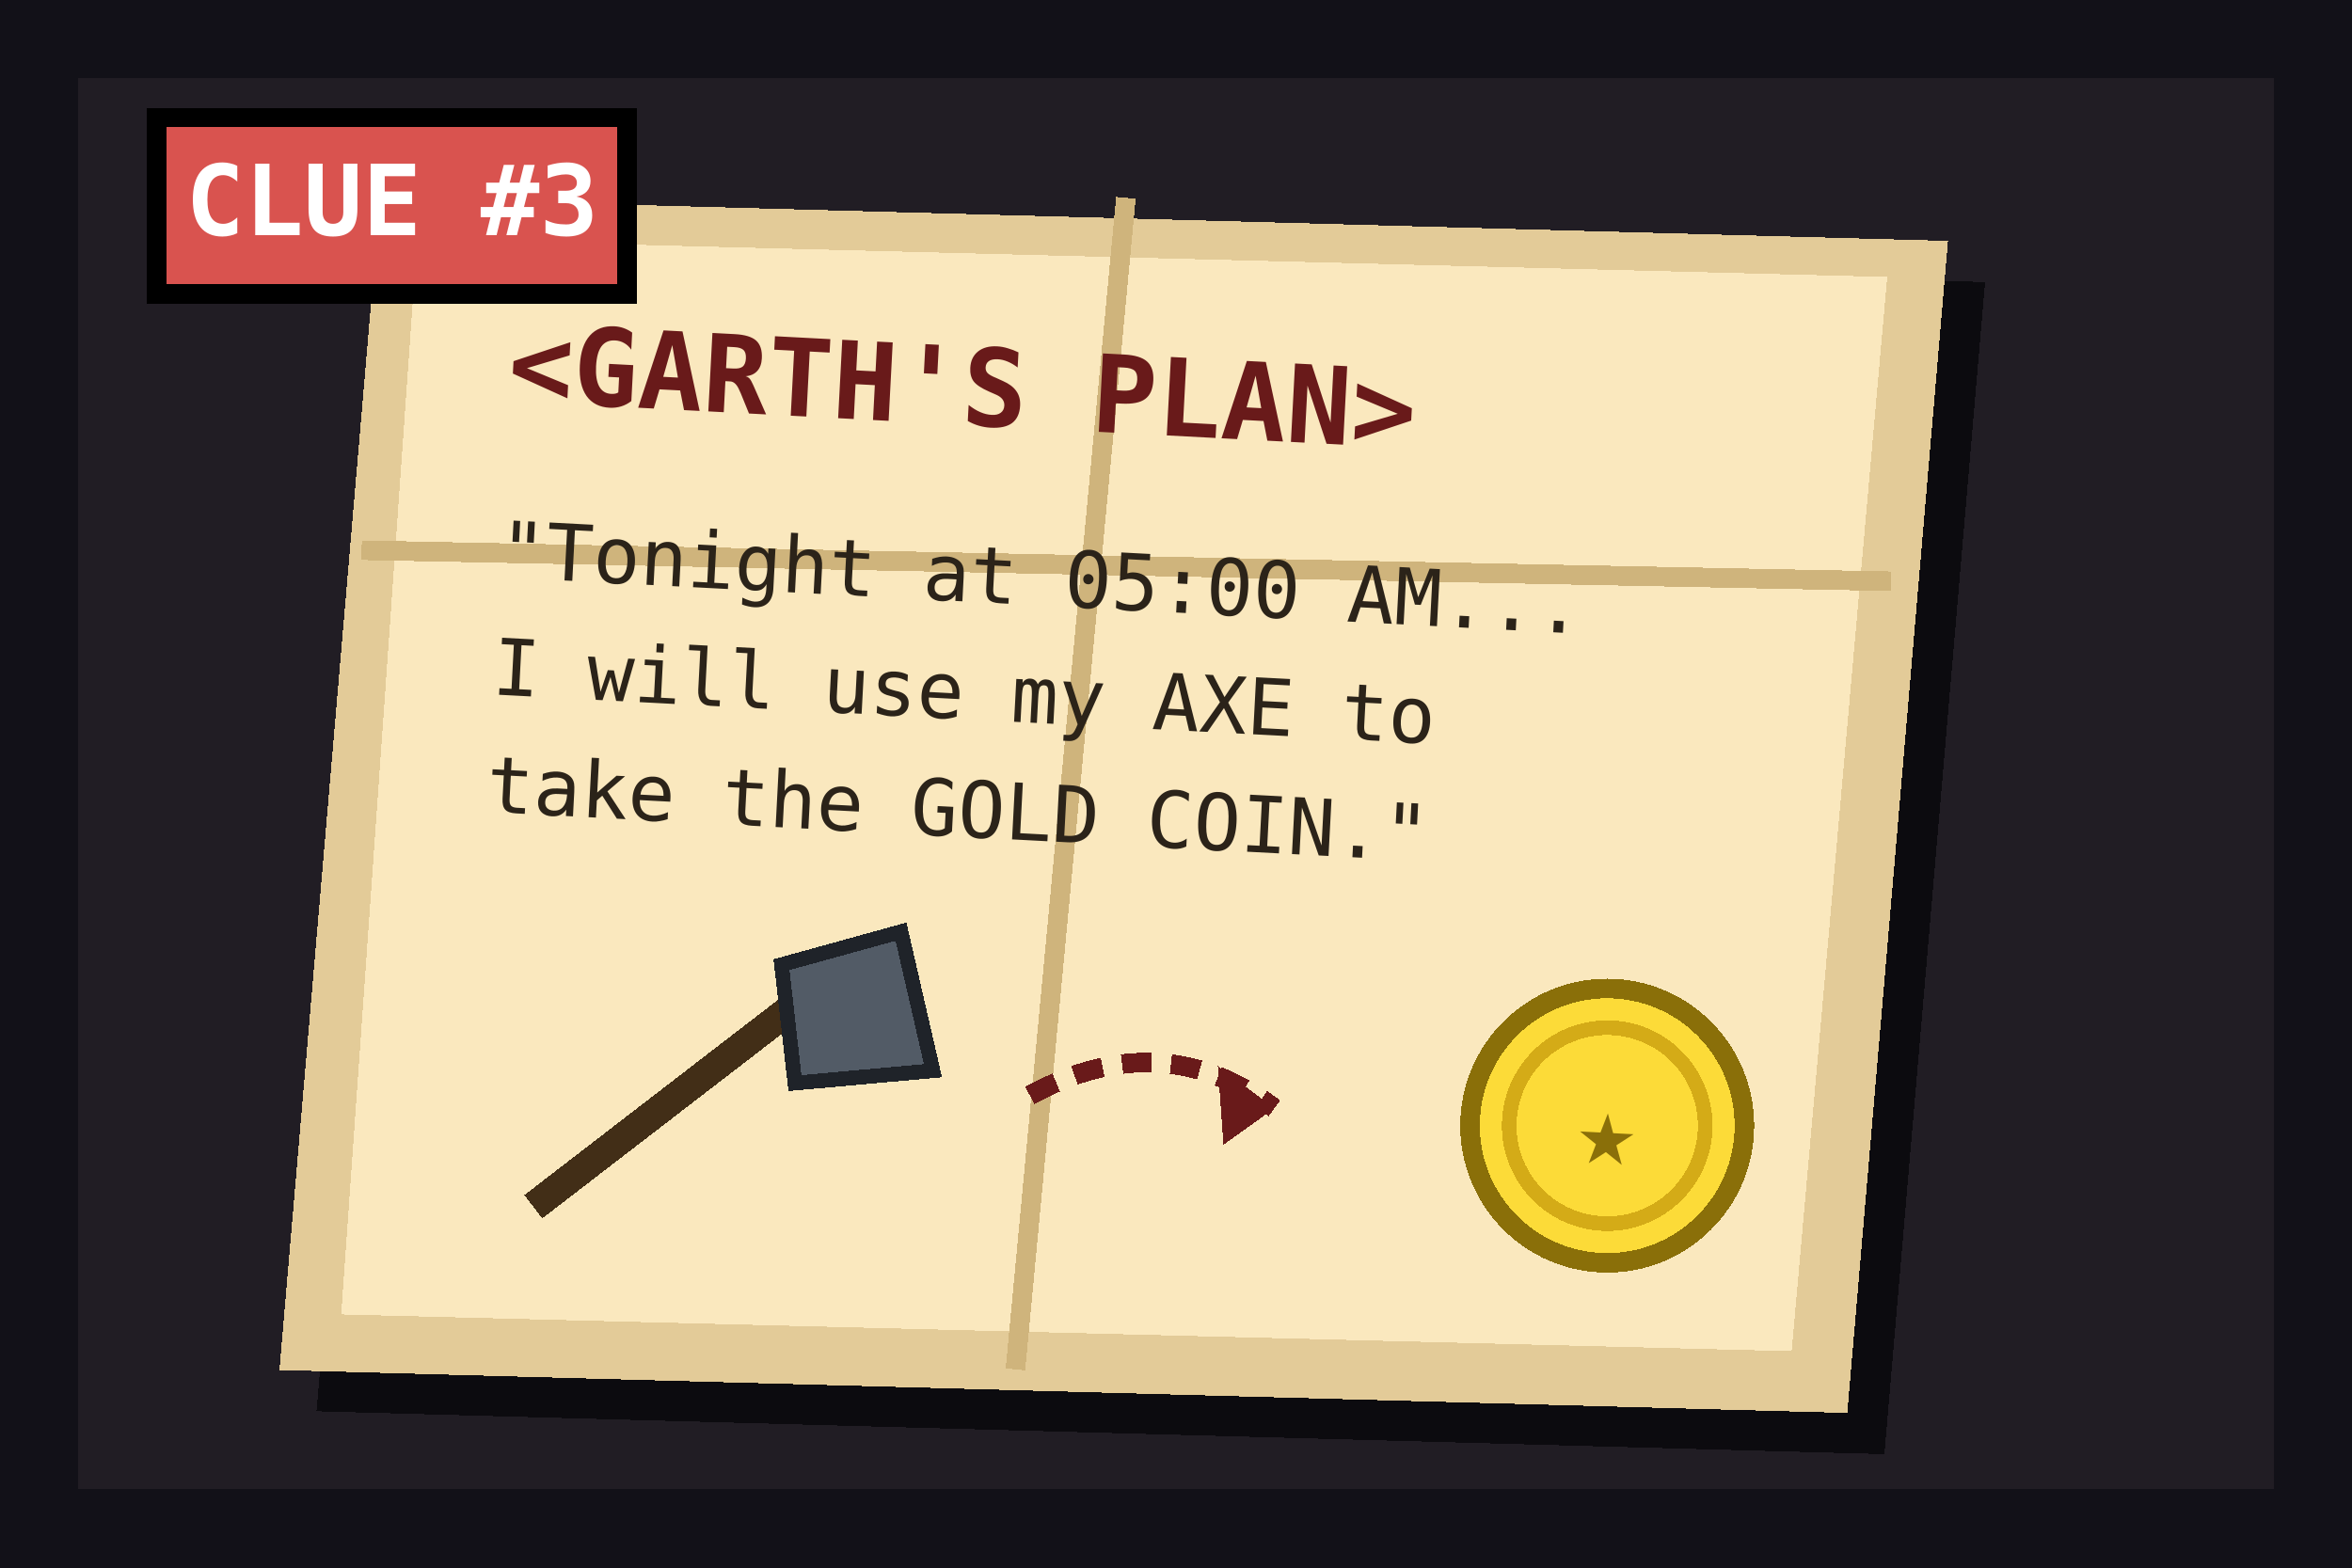
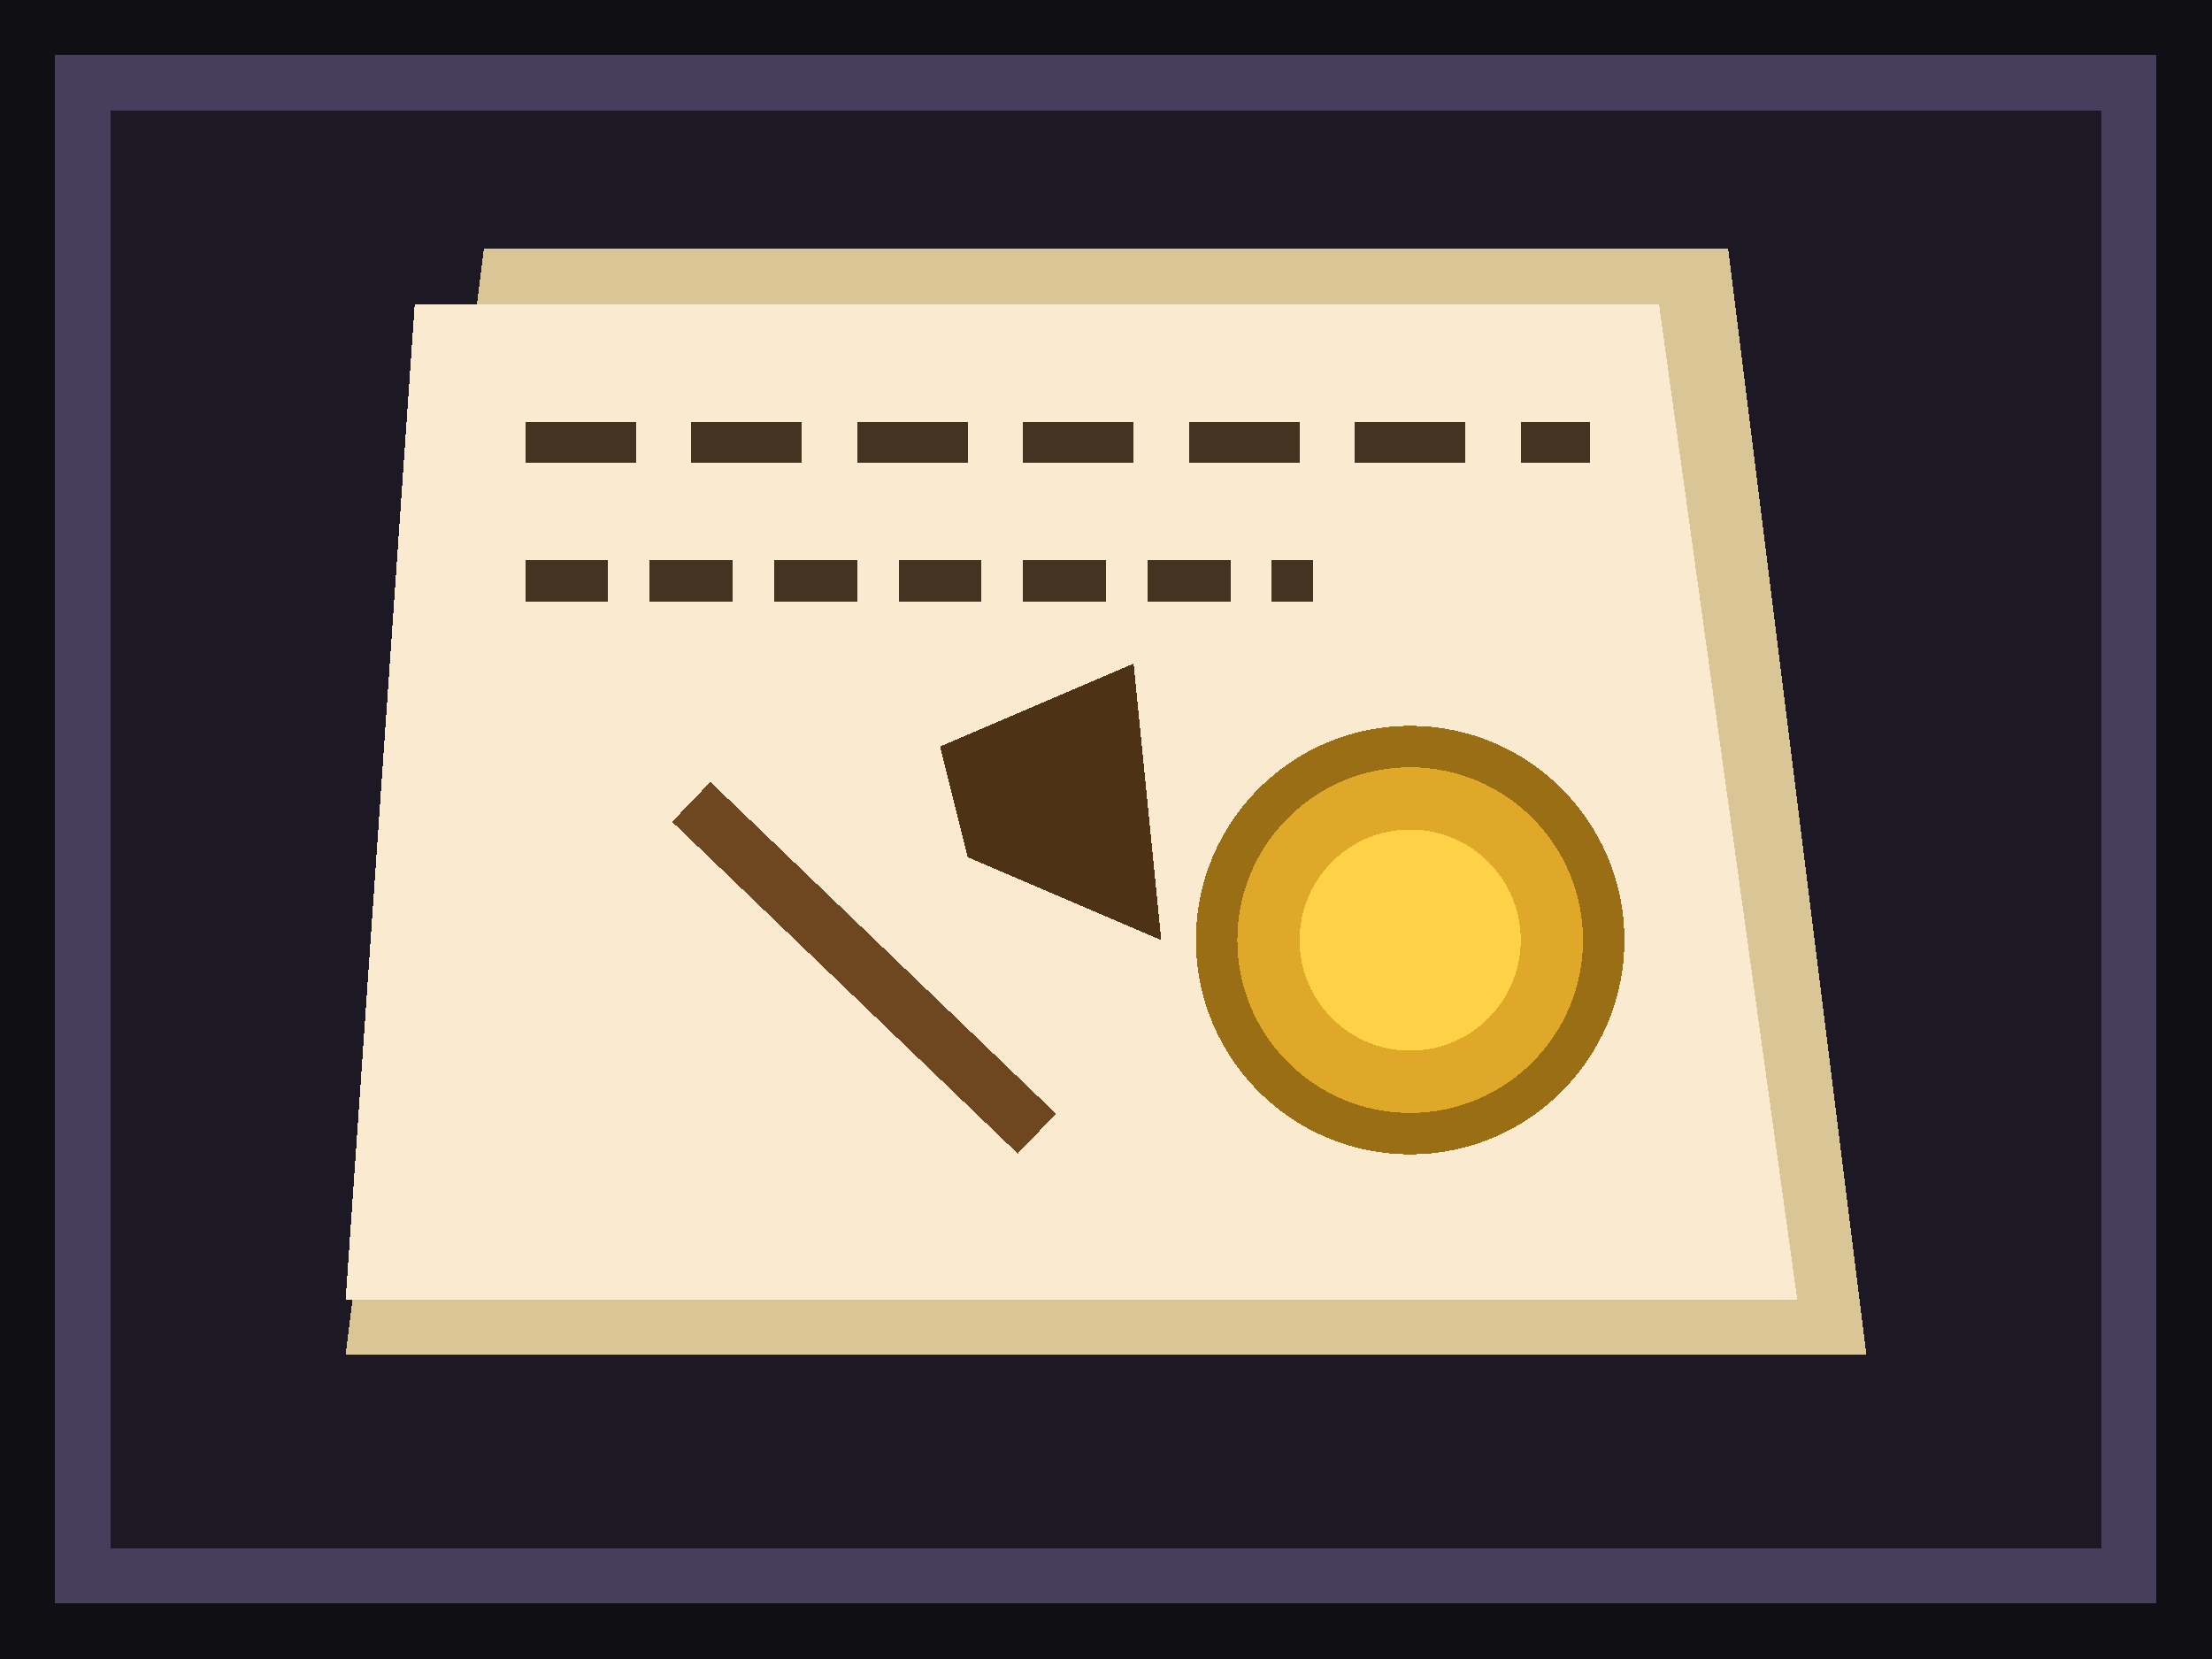
- <svg xmlns="http://www.w3.org/2000/svg" viewBox="0 0 240 160" width="240" height="160" shape-rendering="crispEdges">
-   <rect width="240" height="160" fill="#121118" />
-   <rect x="8" y="8" width="224" height="144" fill="#211d24" />
-   <g transform="translate(35, 16) rotate(3)">
-     <polygon points="8,8 168,4 164,124 4,128" fill="#0c0b0f" />
-     <polygon points="4,4 164,0 160,120 0,124" fill="#e3cb98" />
-     <polygon points="8,8 158,4 154,114 6,118" fill="#fae8be" />
-     <line x1="4" y1="40" x2="160" y2="35" stroke="#cfb47c" stroke-width="2" />
-     <line x1="80" y1="0" x2="75" y2="120" stroke="#cfb47c" stroke-width="2" />
-     <text x="18" y="24" font-family="monospace" font-size="11" font-weight="bold" fill="#691a1a">&lt;GARTH'S PLAN&gt;</text>
-     <text x="18" y="42" font-family="monospace" font-size="8" fill="#2b2319">"Tonight at 05:00 AM...</text>
-     <text x="18" y="54" font-family="monospace" font-size="8" fill="#2b2319">I will use my AXE to</text>
-     <text x="18" y="66" font-family="monospace" font-size="8" fill="#2b2319">take the GOLD COIN."</text>
-     <g transform="translate(25, 76)">
-       <line x1="0" y1="30" x2="28" y2="6" stroke="#422e17" stroke-width="3" />
-       <polygon points="24,4 36,0 40,14 26,16" fill="#525b66" stroke="#1f2329" stroke-width="1.5" />
-     </g>
-     <path d="M 75 92 Q 88 84 100 92" fill="none" stroke="#691a1a" stroke-width="2" stroke-dasharray="3,2" />
-     <polygon points="100,92 94,88 95,96" fill="#691a1a" />
-     <g transform="translate(118, 76)">
-       <circle cx="16" cy="16" r="14" fill="#fcdb38" stroke="#8a6f09" stroke-width="2" />
-       <circle cx="16" cy="16" r="10" fill="none" stroke="#d4ab17" stroke-width="1.5" />
-       <text x="16" y="20" font-family="monospace" font-size="10" font-weight="bold" fill="#8a6f09" text-anchor="middle">★</text>
-     </g>
-   </g>
-   <rect x="16" y="12" width="48" height="18" fill="#d9534f" stroke="#000" stroke-width="2" />
-   <text x="40" y="24" font-family="monospace" font-size="10" font-weight="bold" fill="#ffffff" text-anchor="middle">CLUE #3</text>
+ <svg xmlns="http://www.w3.org/2000/svg" viewBox="0 0 160 120" width="160" height="120" shape-rendering="crispEdges">
+   <rect width="160" height="120" fill="#100f14" />
+   <rect x="6" y="6" width="148" height="108" fill="#1c1924" stroke="#473e5c" stroke-width="4" />
+   <polygon points="35,18 125,18 135,98 25,98" fill="#d9c596" />
+   <polygon points="30,22 120,22 130,94 25,94" fill="#faebd0" />
+   <line x1="38" y1="32" x2="115" y2="32" stroke="#423420" stroke-width="3" stroke-dasharray="8 4" />
+   <line x1="38" y1="42" x2="95" y2="42" stroke="#423420" stroke-width="3" stroke-dasharray="6 3" />
+   <line x1="50" y1="58" x2="75" y2="82" stroke="#6e461f" stroke-width="4" />
+   <polygon points="68,54 82,48 84,68 70,62" fill="#4d3216" />
+   <circle cx="102" cy="68" r="14" fill="#e0a828" stroke="#996e14" stroke-width="3" />
+   <circle cx="102" cy="68" r="8" fill="#ffd147" />
</svg>
